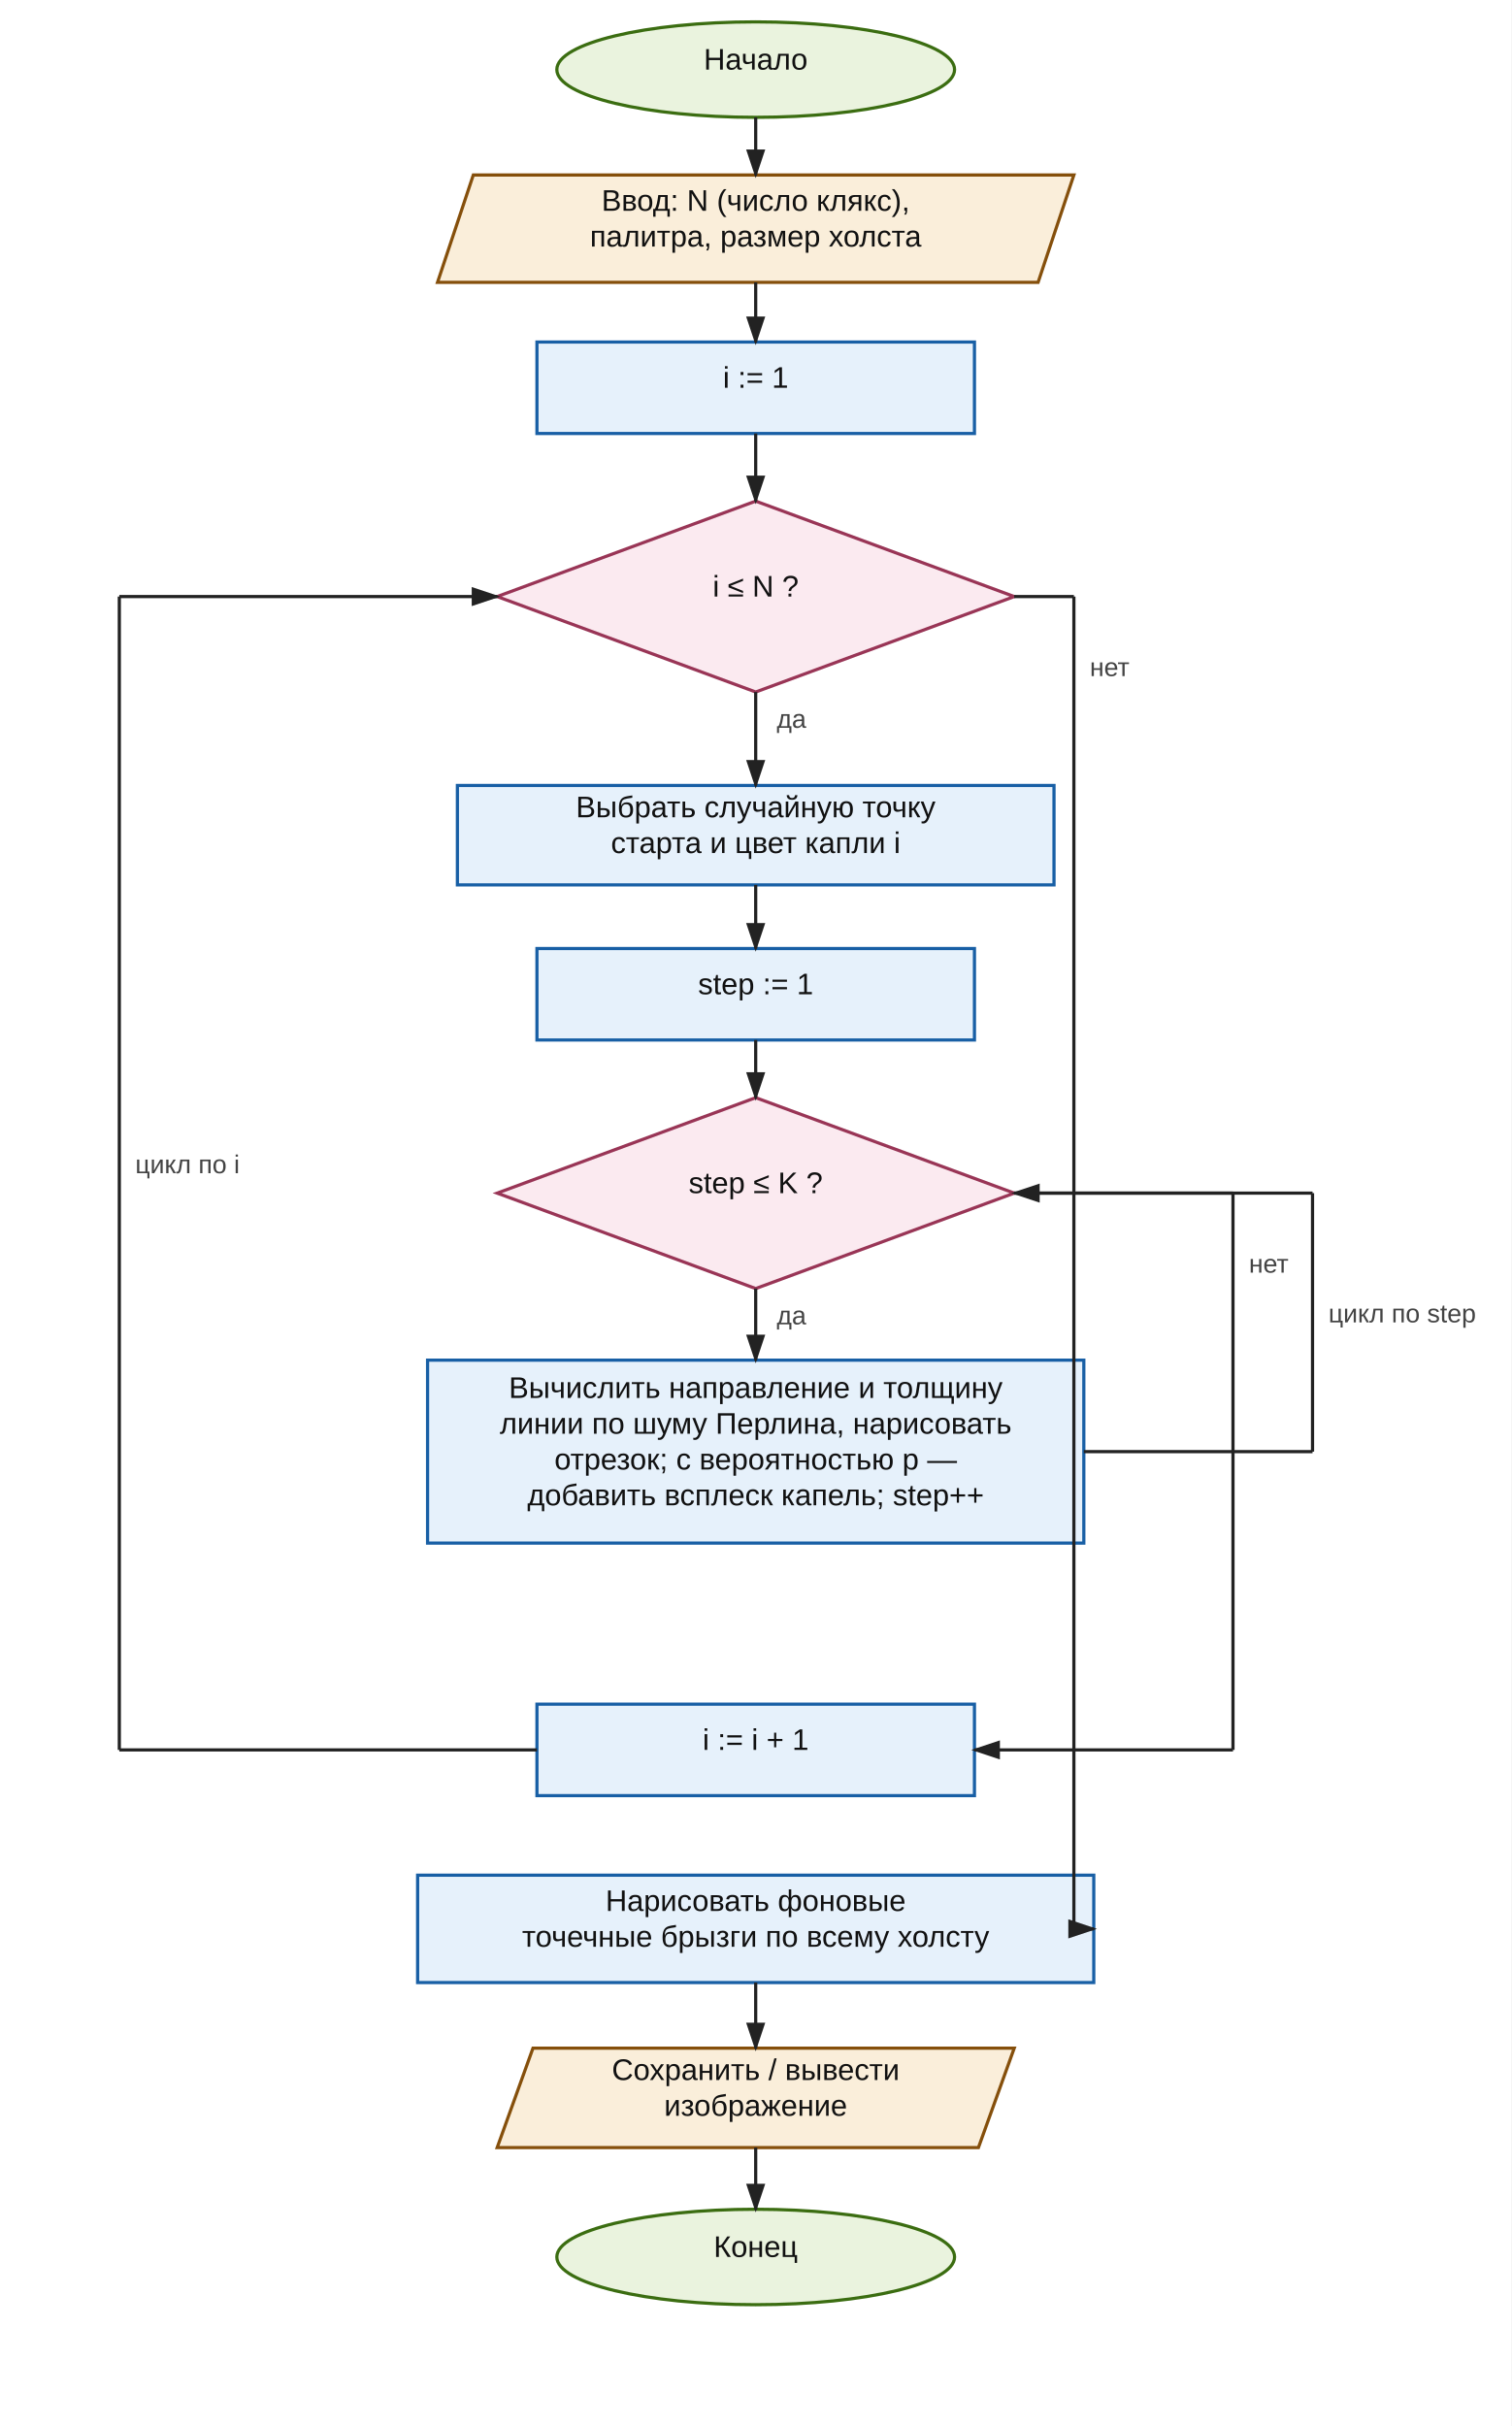
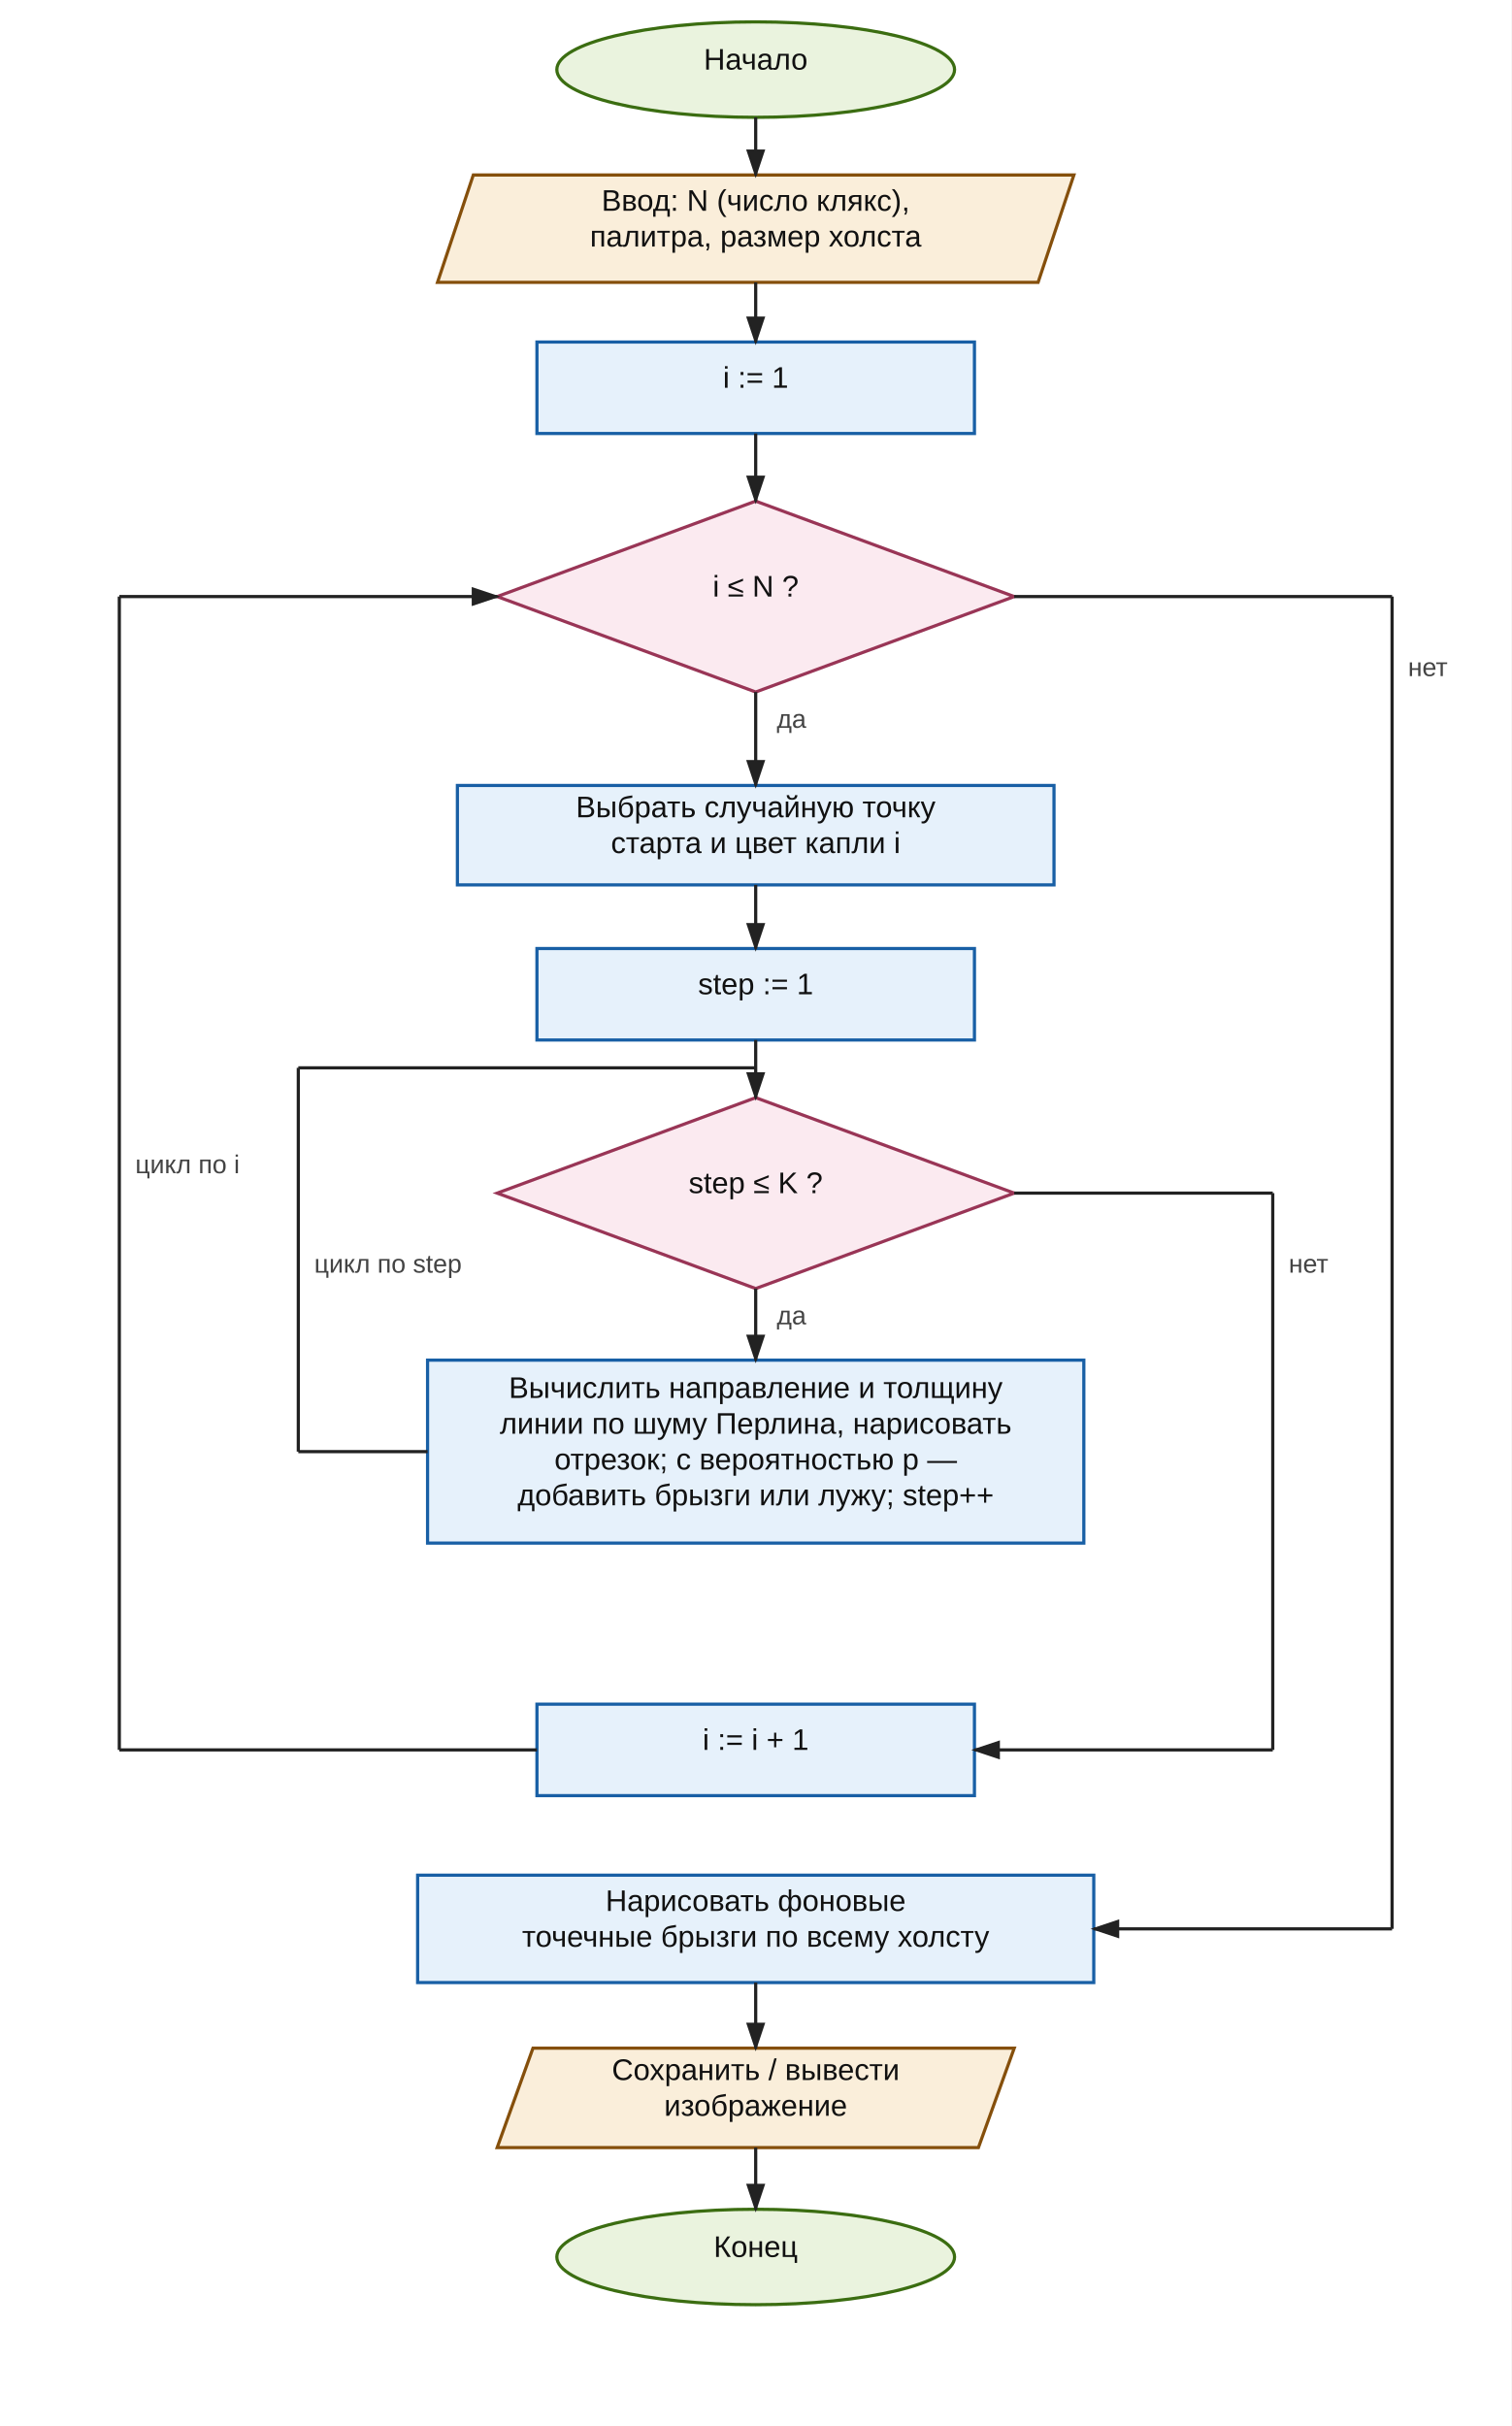
<svg xmlns="http://www.w3.org/2000/svg" viewBox="0 0 760 1220" font-family="Arial, sans-serif" font-size="15">
  <defs>
    <marker id="arrow" markerWidth="10" markerHeight="10" refX="8" refY="3" orient="auto" markerUnits="strokeWidth">
      <path d="M0,0 L0,6 L9,3 z" fill="#222" />
    </marker>
  </defs>
  <rect x="0" y="0" width="760" height="1220" fill="white" />
  <ellipse cx="380" cy="35" rx="100.0" ry="24.0" fill="#EAF3DE" stroke="#3B6D11" stroke-width="1.6" />
  <text x="380" y="35" text-anchor="middle" fill="#111">Начало</text>
  <polygon points="238.0,88.0 540.0,88.0 522.0,142.0 220.0,142.0" fill="#FAEEDA" stroke="#854F0B" stroke-width="1.6" />
  <text x="380" y="106" text-anchor="middle" fill="#111">Ввод: N (число клякс),</text>
  <text x="380" y="124" text-anchor="middle" fill="#111">палитра, размер холста</text>
  <rect x="270.0" y="172.0" width="220" height="46" fill="#E6F1FB" stroke="#185FA5" stroke-width="1.6" />
  <text x="380" y="195" text-anchor="middle" fill="#111">i := 1</text>
  <polygon points="380,252.0 510.0,300 380,348.0 250.0,300" fill="#FBEAF0" stroke="#993556" stroke-width="1.6" />
  <text x="380" y="300" text-anchor="middle" fill="#111">i ≤ N ?</text>
  <rect x="230.0" y="395.0" width="300" height="50" fill="#E6F1FB" stroke="#185FA5" stroke-width="1.6" />
  <text x="380" y="411" text-anchor="middle" fill="#111">Выбрать случайную точку</text>
  <text x="380" y="429" text-anchor="middle" fill="#111">старта и цвет капли i</text>
  <rect x="270.0" y="477.0" width="220" height="46" fill="#E6F1FB" stroke="#185FA5" stroke-width="1.6" />
  <text x="380" y="500" text-anchor="middle" fill="#111">step := 1</text>
  <polygon points="380,552.0 510.0,600 380,648.0 250.0,600" fill="#FBEAF0" stroke="#993556" stroke-width="1.6" />
  <text x="380" y="600" text-anchor="middle" fill="#111">step ≤ K ?</text>
  <rect x="215.0" y="684.0" width="330" height="92" fill="#E6F1FB" stroke="#185FA5" stroke-width="1.6" />
  <text x="380" y="703" text-anchor="middle" fill="#111">Вычислить направление и толщину</text>
  <text x="380" y="721" text-anchor="middle" fill="#111">линии по шуму Перлина, нарисовать</text>
  <text x="380" y="739" text-anchor="middle" fill="#111">отрезок; с вероятностью p —</text>
-   <text x="380" y="757" text-anchor="middle" fill="#111">добавить всплеск капель; step++</text>
+   <text x="380" y="757" text-anchor="middle" fill="#111">добавить брызги или лужу; step++</text>
  <rect x="270.0" y="857.0" width="220" height="46" fill="#E6F1FB" stroke="#185FA5" stroke-width="1.6" />
  <text x="380" y="880" text-anchor="middle" fill="#111">i := i + 1</text>
  <rect x="210.0" y="943.0" width="340" height="54" fill="#E6F1FB" stroke="#185FA5" stroke-width="1.6" />
  <text x="380" y="961" text-anchor="middle" fill="#111">Нарисовать фоновые</text>
  <text x="380" y="979" text-anchor="middle" fill="#111">точечные брызги по всему холсту</text>
  <polygon points="268.0,1030.0 510.0,1030.0 492.0,1080.0 250.0,1080.0" fill="#FAEEDA" stroke="#854F0B" stroke-width="1.6" />
  <text x="380" y="1046" text-anchor="middle" fill="#111">Сохранить / вывести</text>
  <text x="380" y="1064" text-anchor="middle" fill="#111">изображение</text>
  <ellipse cx="380" cy="1135" rx="100.0" ry="24.0" fill="#EAF3DE" stroke="#3B6D11" stroke-width="1.6" />
  <text x="380" y="1135" text-anchor="middle" fill="#111">Конец</text>
  <line x1="380" y1="59" x2="380" y2="88" stroke="#222" stroke-width="1.6" marker-end="url(#arrow)" />
  <line x1="380" y1="142" x2="380" y2="172" stroke="#222" stroke-width="1.6" marker-end="url(#arrow)" />
  <line x1="380" y1="218" x2="380" y2="252" stroke="#222" stroke-width="1.6" marker-end="url(#arrow)" />
  <line x1="380" y1="348" x2="380" y2="395" stroke="#222" stroke-width="1.6" marker-end="url(#arrow)" />
  <text x="398" y="366" text-anchor="middle" font-size="13" fill="#444">да</text>
  <line x1="380" y1="445" x2="380" y2="477" stroke="#222" stroke-width="1.6" marker-end="url(#arrow)" />
  <line x1="380" y1="523" x2="380" y2="552" stroke="#222" stroke-width="1.6" marker-end="url(#arrow)" />
  <line x1="380" y1="648" x2="380" y2="684" stroke="#222" stroke-width="1.6" marker-end="url(#arrow)" />
  <text x="398" y="666" text-anchor="middle" font-size="13" fill="#444">да</text>
-   <line x1="545.0" y1="730" x2="660" y2="730" stroke="#222" stroke-width="1.6" />
-   <line x1="660" y1="730" x2="660" y2="600" stroke="#222" stroke-width="1.6" />
-   <line x1="660" y1="600" x2="510.0" y2="600" stroke="#222" stroke-width="1.6" marker-end="url(#arrow)" />
-   <text x="668" y="665" text-anchor="start" font-size="13" fill="#444">цикл по step</text>
-   <line x1="510.0" y1="600" x2="620" y2="600" stroke="#222" stroke-width="1.6" />
-   <line x1="620" y1="600" x2="620" y2="880" stroke="#222" stroke-width="1.6" />
-   <line x1="620" y1="880" x2="490.0" y2="880" stroke="#222" stroke-width="1.6" marker-end="url(#arrow)" />
-   <text x="628" y="640" text-anchor="start" font-size="13" fill="#444">нет</text>
-   <line x1="270.0" y1="880" x2="60" y2="880" stroke="#222" stroke-width="1.6" />
+   <line x1="215" y1="730" x2="150" y2="730" stroke="#222" stroke-width="1.6" />
+   <line x1="150" y1="730" x2="150" y2="537" stroke="#222" stroke-width="1.6" />
+   <line x1="150" y1="537" x2="380" y2="537" stroke="#222" stroke-width="1.6" />
+   <text x="158" y="640" text-anchor="start" font-size="13" fill="#444">цикл по step</text>
+   <line x1="510" y1="600" x2="640" y2="600" stroke="#222" stroke-width="1.6" />
+   <line x1="640" y1="600" x2="640" y2="880" stroke="#222" stroke-width="1.6" />
+   <line x1="640" y1="880" x2="490" y2="880" stroke="#222" stroke-width="1.6" marker-end="url(#arrow)" />
+   <text x="648" y="640" text-anchor="start" font-size="13" fill="#444">нет</text>
+   <line x1="270" y1="880" x2="60" y2="880" stroke="#222" stroke-width="1.6" />
  <line x1="60" y1="880" x2="60" y2="300" stroke="#222" stroke-width="1.6" />
-   <line x1="60" y1="300" x2="250.0" y2="300" stroke="#222" stroke-width="1.6" marker-end="url(#arrow)" />
+   <line x1="60" y1="300" x2="250" y2="300" stroke="#222" stroke-width="1.6" marker-end="url(#arrow)" />
  <text x="68" y="590" text-anchor="start" font-size="13" fill="#444">цикл по i</text>
-   <line x1="510.0" y1="300" x2="540" y2="300" stroke="#222" stroke-width="1.6" />
-   <line x1="540" y1="300" x2="540" y2="970" stroke="#222" stroke-width="1.6" />
-   <line x1="540" y1="970" x2="550.0" y2="970" stroke="#222" stroke-width="1.6" marker-end="url(#arrow)" />
-   <text x="548" y="340" text-anchor="start" font-size="13" fill="#444">нет</text>
+   <line x1="510" y1="300" x2="700" y2="300" stroke="#222" stroke-width="1.6" />
+   <line x1="700" y1="300" x2="700" y2="970" stroke="#222" stroke-width="1.6" />
+   <line x1="700" y1="970" x2="550" y2="970" stroke="#222" stroke-width="1.6" marker-end="url(#arrow)" />
+   <text x="708" y="340" text-anchor="start" font-size="13" fill="#444">нет</text>
  <line x1="380" y1="997" x2="380" y2="1030" stroke="#222" stroke-width="1.6" marker-end="url(#arrow)" />
  <line x1="380" y1="1080" x2="380" y2="1111" stroke="#222" stroke-width="1.6" marker-end="url(#arrow)" />
</svg>
